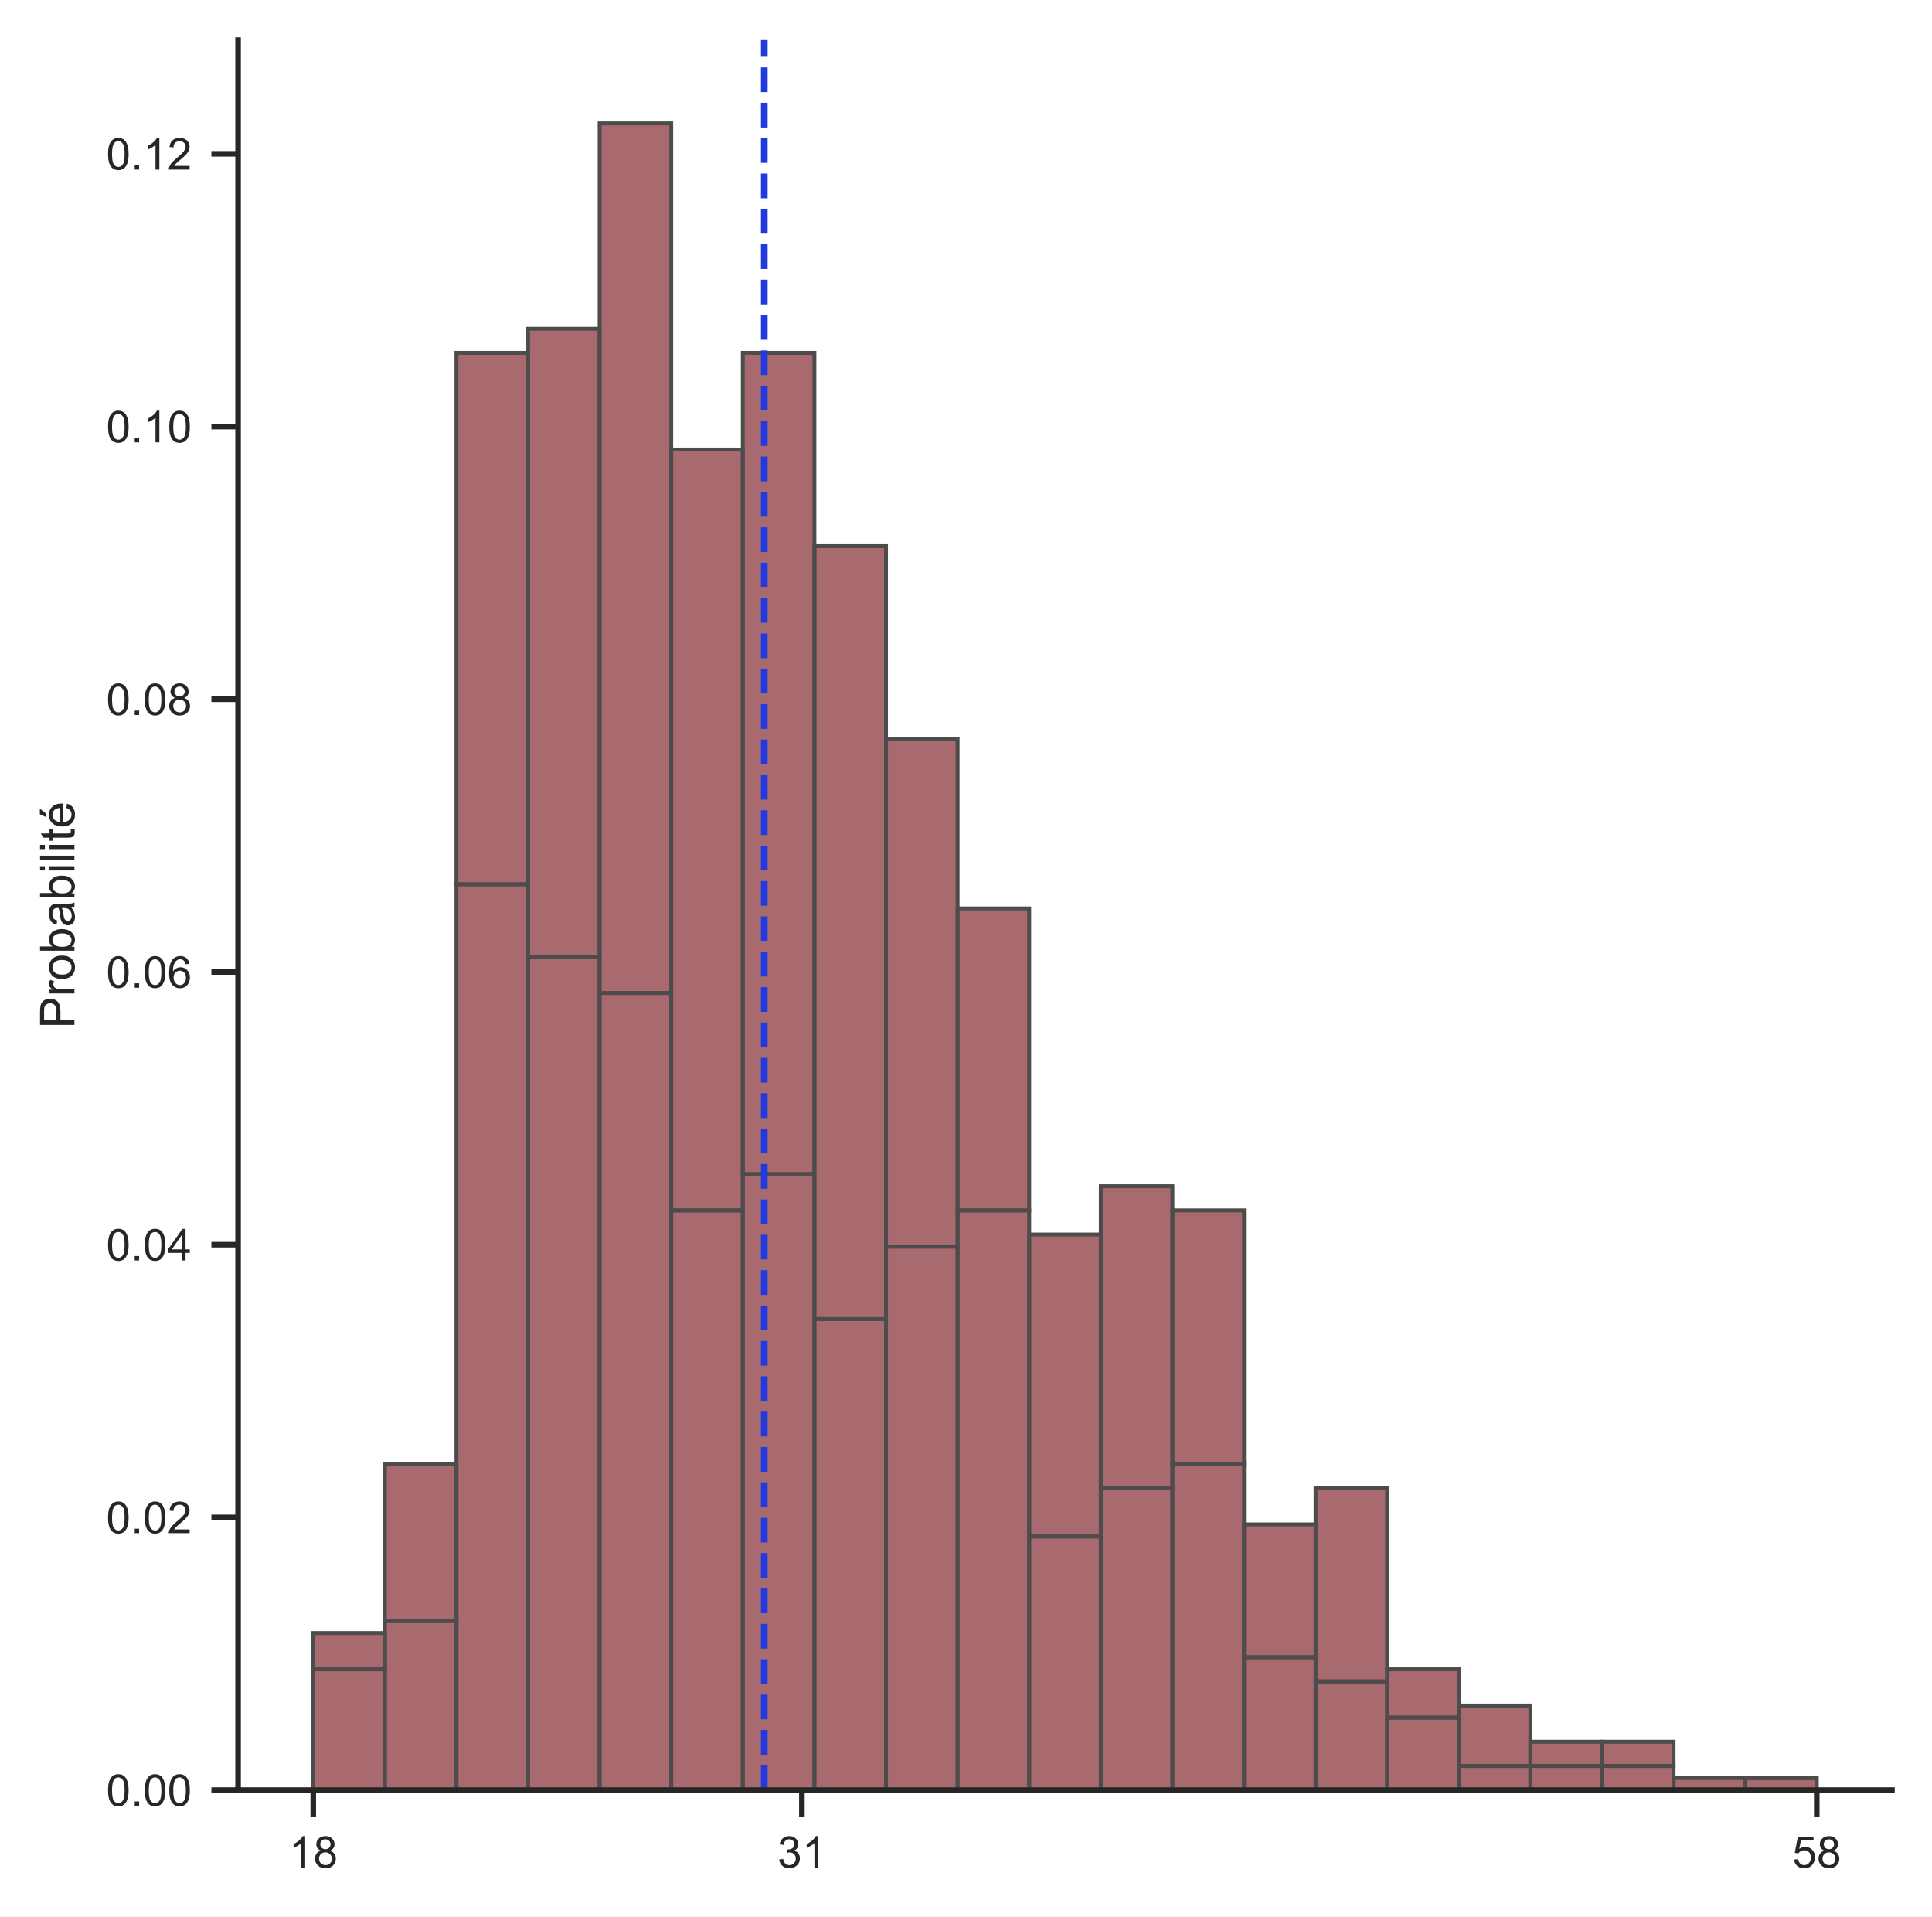
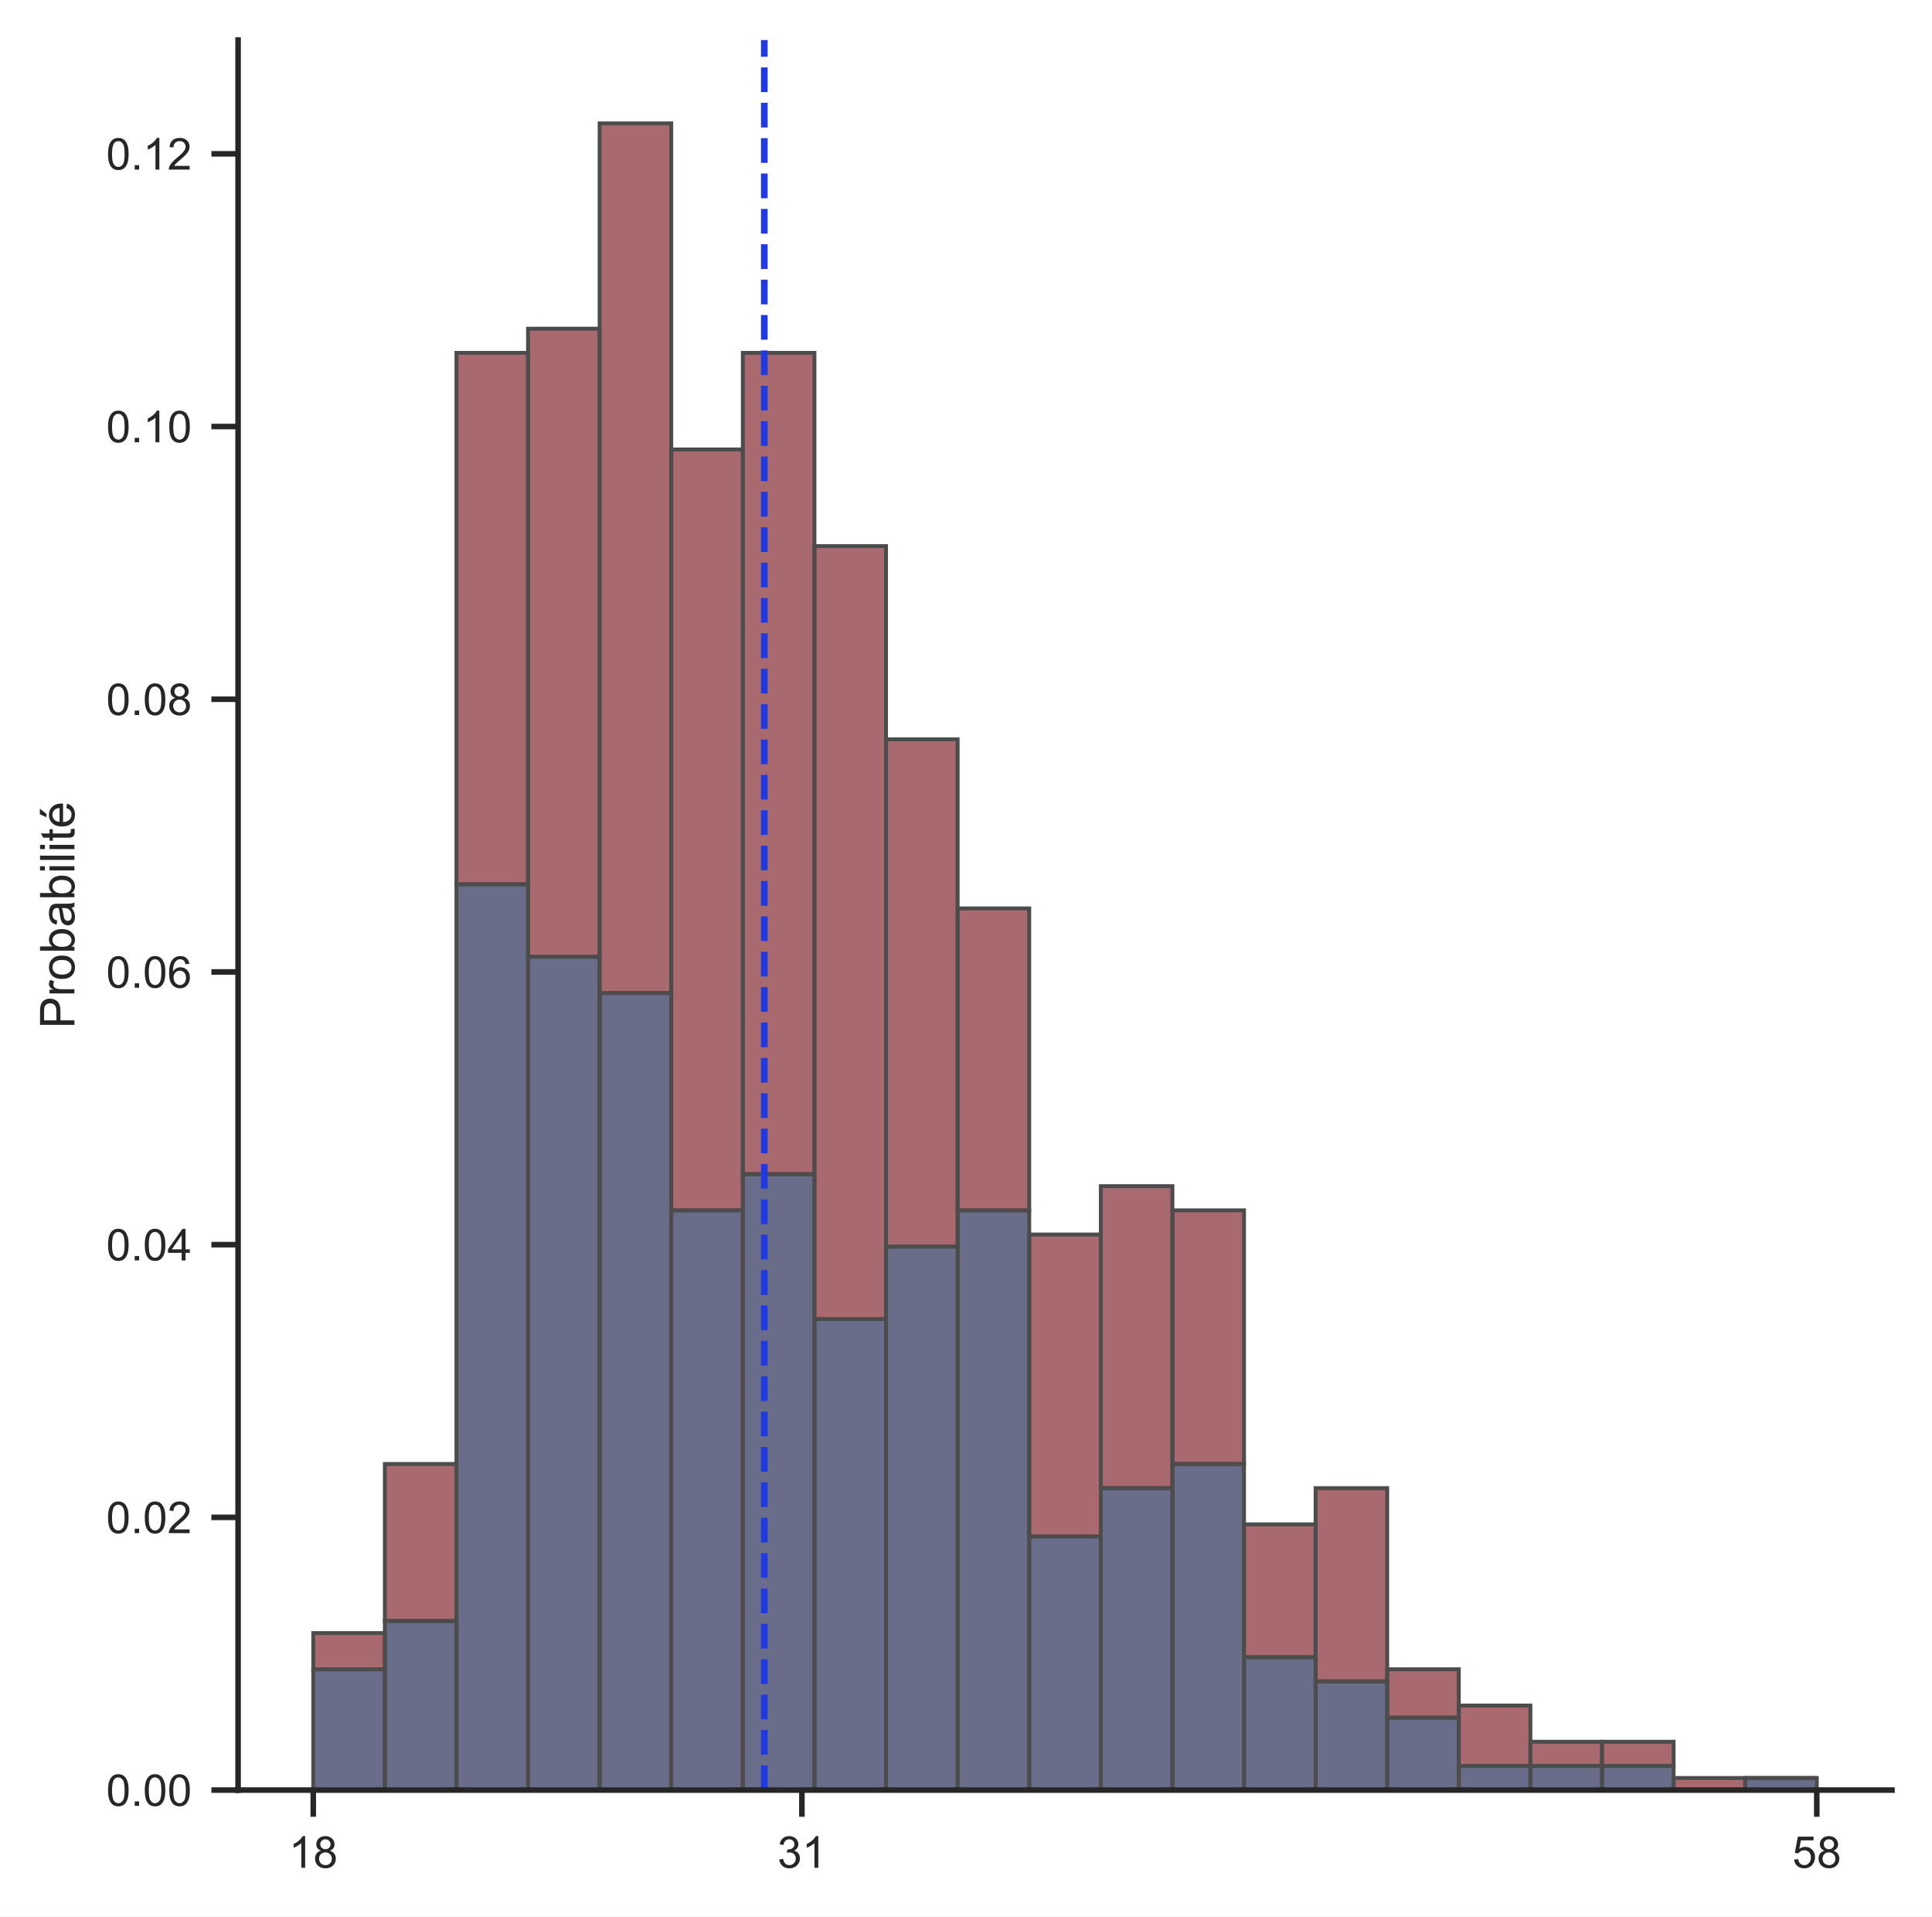
<svg xmlns="http://www.w3.org/2000/svg" xmlns:xlink="http://www.w3.org/1999/xlink" width="347.436pt" height="344.581pt" viewBox="0 0 347.436 344.581" version="1.1">
  <defs>
    <style type="text/css">*{stroke-linejoin: round; stroke-linecap: butt}</style>
  </defs>
  <g id="figure_1">
    <g id="patch_1">
      <path d="M -0 344.581  L 347.436 344.581  L 347.436 0  L -0 0  z " style="fill: #ffffff" />
    </g>
    <g id="axes_1">
      <g id="patch_2">
        <path d="M 42.815 321.838  L 340.236 321.838  L 340.236 7.2  L 42.815 7.2  z " style="fill: #ffffff" />
      </g>
      <g id="matplotlib.axis_1">
        <g id="xtick_1">
          <g id="line2d_1">
            <defs>
-               <path id="macd7c20c45" d="M 0 0  L 0 4.8  " style="stroke: #262626" />
+               <path id="m17c956dc1e" d="M 0 0  L 0 4.8  " style="stroke: #262626" />
            </defs>
            <g>
-               <use xlink:href="#macd7c20c45" x="56.334" y="321.838" style="fill: #262626; stroke: #262626" />
+               <use xlink:href="#m17c956dc1e" x="56.334" y="321.838" style="fill: #262626; stroke: #262626" />
            </g>
          </g>
          <g id="text_1">
            <g style="fill: #262626" transform="translate(51.92951 335.8066) scale(0.0792 -0.0792)">
              <defs>
                <path id="ArialMT-31" d="M 2384 0  L 1822 0  L 1822 3584  Q 1619 3391 1289 3197  Q 959 3003 697 2906  L 697 3450  Q 1169 3672 1522 3987  Q 1875 4303 2022 4600  L 2384 4600  L 2384 0  z " transform="scale(0.015625)" />
                <path id="ArialMT-38" d="M 1131 2484  Q 781 2613 612 2850  Q 444 3088 444 3419  Q 444 3919 803 4259  Q 1163 4600 1759 4600  Q 2359 4600 2725 4251  Q 3091 3903 3091 3403  Q 3091 3084 2923 2848  Q 2756 2613 2416 2484  Q 2838 2347 3058 2040  Q 3278 1734 3278 1309  Q 3278 722 2862 322  Q 2447 -78 1769 -78  Q 1091 -78 675 323  Q 259 725 259 1325  Q 259 1772 486 2073  Q 713 2375 1131 2484  z M 1019 3438  Q 1019 3113 1228 2906  Q 1438 2700 1772 2700  Q 2097 2700 2305 2904  Q 2513 3109 2513 3406  Q 2513 3716 2298 3927  Q 2084 4138 1766 4138  Q 1444 4138 1231 3931  Q 1019 3725 1019 3438  z M 838 1322  Q 838 1081 952 856  Q 1066 631 1291 507  Q 1516 384 1775 384  Q 2178 384 2440 643  Q 2703 903 2703 1303  Q 2703 1709 2433 1975  Q 2163 2241 1756 2241  Q 1359 2241 1098 1978  Q 838 1716 838 1322  z " transform="scale(0.015625)" />
              </defs>
              <use xlink:href="#ArialMT-31" />
              <use xlink:href="#ArialMT-38" x="55.615" />
            </g>
          </g>
        </g>
        <g id="xtick_2">
          <g id="line2d_2">
            <g>
-               <use xlink:href="#macd7c20c45" x="144.208" y="321.838" style="fill: #262626; stroke: #262626" />
+               <use xlink:href="#m17c956dc1e" x="144.208" y="321.838" style="fill: #262626; stroke: #262626" />
            </g>
          </g>
          <g id="text_2">
            <g style="fill: #262626" transform="translate(139.8041 335.8066) scale(0.0792 -0.0792)">
              <defs>
                <path id="ArialMT-33" d="M 269 1209  L 831 1284  Q 928 806 1161 595  Q 1394 384 1728 384  Q 2125 384 2398 659  Q 2672 934 2672 1341  Q 2672 1728 2419 1979  Q 2166 2231 1775 2231  Q 1616 2231 1378 2169  L 1441 2663  Q 1497 2656 1531 2656  Q 1891 2656 2178 2843  Q 2466 3031 2466 3422  Q 2466 3731 2256 3934  Q 2047 4138 1716 4138  Q 1388 4138 1169 3931  Q 950 3725 888 3313  L 325 3413  Q 428 3978 793 4289  Q 1159 4600 1703 4600  Q 2078 4600 2393 4439  Q 2709 4278 2876 4000  Q 3044 3722 3044 3409  Q 3044 3113 2884 2869  Q 2725 2625 2413 2481  Q 2819 2388 3044 2092  Q 3269 1797 3269 1353  Q 3269 753 2831 336  Q 2394 -81 1725 -81  Q 1122 -81 723 278  Q 325 638 269 1209  z " transform="scale(0.015625)" />
              </defs>
              <use xlink:href="#ArialMT-33" />
              <use xlink:href="#ArialMT-31" x="55.615" />
            </g>
          </g>
        </g>
        <g id="xtick_3">
          <g id="line2d_3">
            <g>
-               <use xlink:href="#macd7c20c45" x="326.717" y="321.838" style="fill: #262626; stroke: #262626" />
+               <use xlink:href="#m17c956dc1e" x="326.717" y="321.838" style="fill: #262626; stroke: #262626" />
            </g>
          </g>
          <g id="text_3">
            <g style="fill: #262626" transform="translate(322.3128 335.8066) scale(0.0792 -0.0792)">
              <defs>
                <path id="ArialMT-35" d="M 266 1200  L 856 1250  Q 922 819 1161 601  Q 1400 384 1738 384  Q 2144 384 2425 690  Q 2706 997 2706 1503  Q 2706 1984 2436 2262  Q 2166 2541 1728 2541  Q 1456 2541 1237 2417  Q 1019 2294 894 2097  L 366 2166  L 809 4519  L 3088 4519  L 3088 3981  L 1259 3981  L 1013 2750  Q 1425 3038 1878 3038  Q 2478 3038 2890 2622  Q 3303 2206 3303 1553  Q 3303 931 2941 478  Q 2500 -78 1738 -78  Q 1113 -78 717 272  Q 322 622 266 1200  z " transform="scale(0.015625)" />
              </defs>
              <use xlink:href="#ArialMT-35" />
              <use xlink:href="#ArialMT-38" x="55.615" />
            </g>
          </g>
        </g>
      </g>
      <g id="matplotlib.axis_2">
        <g id="ytick_1">
          <g id="line2d_4">
            <defs>
-               <path id="m1c1322ca8b" d="M 0 0  L -4.8 0  " style="stroke: #262626" />
+               <path id="m55d6d83544" d="M 0 0  L -4.8 0  " style="stroke: #262626" />
            </defs>
            <g>
-               <use xlink:href="#m1c1322ca8b" x="42.815" y="321.838" style="fill: #262626; stroke: #262626" />
+               <use xlink:href="#m55d6d83544" x="42.815" y="321.838" style="fill: #262626; stroke: #262626" />
            </g>
          </g>
          <g id="text_4">
            <g style="fill: #262626" transform="translate(19.10155 324.6721) scale(0.0792 -0.0792)">
              <defs>
                <path id="ArialMT-30" d="M 266 2259  Q 266 3072 433 3567  Q 600 4063 929 4331  Q 1259 4600 1759 4600  Q 2128 4600 2406 4451  Q 2684 4303 2865 4023  Q 3047 3744 3150 3342  Q 3253 2941 3253 2259  Q 3253 1453 3087 958  Q 2922 463 2592 192  Q 2263 -78 1759 -78  Q 1097 -78 719 397  Q 266 969 266 2259  z M 844 2259  Q 844 1131 1108 757  Q 1372 384 1759 384  Q 2147 384 2411 759  Q 2675 1134 2675 2259  Q 2675 3391 2411 3762  Q 2147 4134 1753 4134  Q 1366 4134 1134 3806  Q 844 3388 844 2259  z " transform="scale(0.015625)" />
                <path id="ArialMT-2e" d="M 581 0  L 581 641  L 1222 641  L 1222 0  L 581 0  z " transform="scale(0.015625)" />
              </defs>
              <use xlink:href="#ArialMT-30" />
              <use xlink:href="#ArialMT-2e" x="55.615" />
              <use xlink:href="#ArialMT-30" x="83.398" />
              <use xlink:href="#ArialMT-30" x="139.014" />
            </g>
          </g>
        </g>
        <g id="ytick_2">
          <g id="line2d_5">
            <g>
-               <use xlink:href="#m1c1322ca8b" x="42.815" y="272.807" style="fill: #262626; stroke: #262626" />
+               <use xlink:href="#m55d6d83544" x="42.815" y="272.807" style="fill: #262626; stroke: #262626" />
            </g>
          </g>
          <g id="text_5">
            <g style="fill: #262626" transform="translate(19.10155 275.6416) scale(0.0792 -0.0792)">
              <defs>
                <path id="ArialMT-32" d="M 3222 541  L 3222 0  L 194 0  Q 188 203 259 391  Q 375 700 629 1000  Q 884 1300 1366 1694  Q 2113 2306 2375 2664  Q 2638 3022 2638 3341  Q 2638 3675 2398 3904  Q 2159 4134 1775 4134  Q 1369 4134 1125 3890  Q 881 3647 878 3216  L 300 3275  Q 359 3922 746 4261  Q 1134 4600 1788 4600  Q 2447 4600 2831 4234  Q 3216 3869 3216 3328  Q 3216 3053 3103 2787  Q 2991 2522 2730 2228  Q 2469 1934 1863 1422  Q 1356 997 1212 845  Q 1069 694 975 541  L 3222 541  z " transform="scale(0.015625)" />
              </defs>
              <use xlink:href="#ArialMT-30" />
              <use xlink:href="#ArialMT-2e" x="55.615" />
              <use xlink:href="#ArialMT-30" x="83.398" />
              <use xlink:href="#ArialMT-32" x="139.014" />
            </g>
          </g>
        </g>
        <g id="ytick_3">
          <g id="line2d_6">
            <g>
-               <use xlink:href="#m1c1322ca8b" x="42.815" y="223.777" style="fill: #262626; stroke: #262626" />
+               <use xlink:href="#m55d6d83544" x="42.815" y="223.777" style="fill: #262626; stroke: #262626" />
            </g>
          </g>
          <g id="text_6">
            <g style="fill: #262626" transform="translate(19.10155 226.6111) scale(0.0792 -0.0792)">
              <defs>
                <path id="ArialMT-34" d="M 2069 0  L 2069 1097  L 81 1097  L 81 1613  L 2172 4581  L 2631 4581  L 2631 1613  L 3250 1613  L 3250 1097  L 2631 1097  L 2631 0  L 2069 0  z M 2069 1613  L 2069 3678  L 634 1613  L 2069 1613  z " transform="scale(0.015625)" />
              </defs>
              <use xlink:href="#ArialMT-30" />
              <use xlink:href="#ArialMT-2e" x="55.615" />
              <use xlink:href="#ArialMT-30" x="83.398" />
              <use xlink:href="#ArialMT-34" x="139.014" />
            </g>
          </g>
        </g>
        <g id="ytick_4">
          <g id="line2d_7">
            <g>
-               <use xlink:href="#m1c1322ca8b" x="42.815" y="174.746" style="fill: #262626; stroke: #262626" />
+               <use xlink:href="#m55d6d83544" x="42.815" y="174.746" style="fill: #262626; stroke: #262626" />
            </g>
          </g>
          <g id="text_7">
            <g style="fill: #262626" transform="translate(19.10155 177.5806) scale(0.0792 -0.0792)">
              <defs>
                <path id="ArialMT-36" d="M 3184 3459  L 2625 3416  Q 2550 3747 2413 3897  Q 2184 4138 1850 4138  Q 1581 4138 1378 3988  Q 1113 3794 959 3422  Q 806 3050 800 2363  Q 1003 2672 1297 2822  Q 1591 2972 1913 2972  Q 2475 2972 2870 2558  Q 3266 2144 3266 1488  Q 3266 1056 3080 686  Q 2894 316 2569 119  Q 2244 -78 1831 -78  Q 1128 -78 684 439  Q 241 956 241 2144  Q 241 3472 731 4075  Q 1159 4600 1884 4600  Q 2425 4600 2770 4297  Q 3116 3994 3184 3459  z M 888 1484  Q 888 1194 1011 928  Q 1134 663 1356 523  Q 1578 384 1822 384  Q 2178 384 2434 671  Q 2691 959 2691 1453  Q 2691 1928 2437 2201  Q 2184 2475 1800 2475  Q 1419 2475 1153 2201  Q 888 1928 888 1484  z " transform="scale(0.015625)" />
              </defs>
              <use xlink:href="#ArialMT-30" />
              <use xlink:href="#ArialMT-2e" x="55.615" />
              <use xlink:href="#ArialMT-30" x="83.398" />
              <use xlink:href="#ArialMT-36" x="139.014" />
            </g>
          </g>
        </g>
        <g id="ytick_5">
          <g id="line2d_8">
            <g>
-               <use xlink:href="#m1c1322ca8b" x="42.815" y="125.716" style="fill: #262626; stroke: #262626" />
+               <use xlink:href="#m55d6d83544" x="42.815" y="125.716" style="fill: #262626; stroke: #262626" />
            </g>
          </g>
          <g id="text_8">
            <g style="fill: #262626" transform="translate(19.10155 128.5502) scale(0.0792 -0.0792)">
              <use xlink:href="#ArialMT-30" />
              <use xlink:href="#ArialMT-2e" x="55.615" />
              <use xlink:href="#ArialMT-30" x="83.398" />
              <use xlink:href="#ArialMT-38" x="139.014" />
            </g>
          </g>
        </g>
        <g id="ytick_6">
          <g id="line2d_9">
            <g>
-               <use xlink:href="#m1c1322ca8b" x="42.815" y="76.685" style="fill: #262626; stroke: #262626" />
+               <use xlink:href="#m55d6d83544" x="42.815" y="76.685" style="fill: #262626; stroke: #262626" />
            </g>
          </g>
          <g id="text_9">
            <g style="fill: #262626" transform="translate(19.10155 79.51968) scale(0.0792 -0.0792)">
              <use xlink:href="#ArialMT-30" />
              <use xlink:href="#ArialMT-2e" x="55.615" />
              <use xlink:href="#ArialMT-31" x="83.398" />
              <use xlink:href="#ArialMT-30" x="139.014" />
            </g>
          </g>
        </g>
        <g id="ytick_7">
          <g id="line2d_10">
            <g>
-               <use xlink:href="#m1c1322ca8b" x="42.815" y="27.655" style="fill: #262626; stroke: #262626" />
+               <use xlink:href="#m55d6d83544" x="42.815" y="27.655" style="fill: #262626; stroke: #262626" />
            </g>
          </g>
          <g id="text_10">
            <g style="fill: #262626" transform="translate(19.10155 30.48919) scale(0.0792 -0.0792)">
              <use xlink:href="#ArialMT-30" />
              <use xlink:href="#ArialMT-2e" x="55.615" />
              <use xlink:href="#ArialMT-31" x="83.398" />
              <use xlink:href="#ArialMT-32" x="139.014" />
            </g>
          </g>
        </g>
        <g id="text_11">
          <g style="fill: #262626" transform="translate(13.38435 184.9301) rotate(-90) scale(0.0864 -0.0864)">
            <defs>
              <path id="ArialMT-50" d="M 494 0  L 494 4581  L 2222 4581  Q 2678 4581 2919 4538  Q 3256 4481 3484 4323  Q 3713 4166 3852 3881  Q 3991 3597 3991 3256  Q 3991 2672 3619 2267  Q 3247 1863 2275 1863  L 1100 1863  L 1100 0  L 494 0  z M 1100 2403  L 2284 2403  Q 2872 2403 3119 2622  Q 3366 2841 3366 3238  Q 3366 3525 3220 3729  Q 3075 3934 2838 4000  Q 2684 4041 2272 4041  L 1100 4041  L 1100 2403  z " transform="scale(0.015625)" />
              <path id="ArialMT-72" d="M 416 0  L 416 3319  L 922 3319  L 922 2816  Q 1116 3169 1280 3281  Q 1444 3394 1641 3394  Q 1925 3394 2219 3213  L 2025 2691  Q 1819 2813 1613 2813  Q 1428 2813 1281 2702  Q 1134 2591 1072 2394  Q 978 2094 978 1738  L 978 0  L 416 0  z " transform="scale(0.015625)" />
              <path id="ArialMT-6f" d="M 213 1659  Q 213 2581 725 3025  Q 1153 3394 1769 3394  Q 2453 3394 2887 2945  Q 3322 2497 3322 1706  Q 3322 1066 3130 698  Q 2938 331 2570 128  Q 2203 -75 1769 -75  Q 1072 -75 642 372  Q 213 819 213 1659  z M 791 1659  Q 791 1022 1069 705  Q 1347 388 1769 388  Q 2188 388 2466 706  Q 2744 1025 2744 1678  Q 2744 2294 2464 2611  Q 2184 2928 1769 2928  Q 1347 2928 1069 2612  Q 791 2297 791 1659  z " transform="scale(0.015625)" />
              <path id="ArialMT-62" d="M 941 0  L 419 0  L 419 4581  L 981 4581  L 981 2947  Q 1338 3394 1891 3394  Q 2197 3394 2470 3270  Q 2744 3147 2920 2923  Q 3097 2700 3197 2384  Q 3297 2069 3297 1709  Q 3297 856 2875 390  Q 2453 -75 1863 -75  Q 1275 -75 941 416  L 941 0  z M 934 1684  Q 934 1088 1097 822  Q 1363 388 1816 388  Q 2184 388 2453 708  Q 2722 1028 2722 1663  Q 2722 2313 2464 2622  Q 2206 2931 1841 2931  Q 1472 2931 1203 2611  Q 934 2291 934 1684  z " transform="scale(0.015625)" />
              <path id="ArialMT-61" d="M 2588 409  Q 2275 144 1986 34  Q 1697 -75 1366 -75  Q 819 -75 525 192  Q 231 459 231 875  Q 231 1119 342 1320  Q 453 1522 633 1644  Q 813 1766 1038 1828  Q 1203 1872 1538 1913  Q 2219 1994 2541 2106  Q 2544 2222 2544 2253  Q 2544 2597 2384 2738  Q 2169 2928 1744 2928  Q 1347 2928 1158 2789  Q 969 2650 878 2297  L 328 2372  Q 403 2725 575 2942  Q 747 3159 1072 3276  Q 1397 3394 1825 3394  Q 2250 3394 2515 3294  Q 2781 3194 2906 3042  Q 3031 2891 3081 2659  Q 3109 2516 3109 2141  L 3109 1391  Q 3109 606 3145 398  Q 3181 191 3288 0  L 2700 0  Q 2613 175 2588 409  z M 2541 1666  Q 2234 1541 1622 1453  Q 1275 1403 1131 1340  Q 988 1278 909 1158  Q 831 1038 831 891  Q 831 666 1001 516  Q 1172 366 1500 366  Q 1825 366 2078 508  Q 2331 650 2450 897  Q 2541 1088 2541 1459  L 2541 1666  z " transform="scale(0.015625)" />
              <path id="ArialMT-69" d="M 425 3934  L 425 4581  L 988 4581  L 988 3934  L 425 3934  z M 425 0  L 425 3319  L 988 3319  L 988 0  L 425 0  z " transform="scale(0.015625)" />
              <path id="ArialMT-6c" d="M 409 0  L 409 4581  L 972 4581  L 972 0  L 409 0  z " transform="scale(0.015625)" />
              <path id="ArialMT-74" d="M 1650 503  L 1731 6  Q 1494 -44 1306 -44  Q 1000 -44 831 53  Q 663 150 594 308  Q 525 466 525 972  L 525 2881  L 113 2881  L 113 3319  L 525 3319  L 525 4141  L 1084 4478  L 1084 3319  L 1650 3319  L 1650 2881  L 1084 2881  L 1084 941  Q 1084 700 1114 631  Q 1144 563 1211 522  Q 1278 481 1403 481  Q 1497 481 1650 503  z " transform="scale(0.015625)" />
              <path id="ArialMT-e9" d="M 2694 1069  L 3275 997  Q 3138 488 2766 206  Q 2394 -75 1816 -75  Q 1088 -75 661 373  Q 234 822 234 1631  Q 234 2469 665 2931  Q 1097 3394 1784 3394  Q 2450 3394 2872 2941  Q 3294 2488 3294 1666  Q 3294 1616 3291 1516  L 816 1516  Q 847 969 1125 678  Q 1403 388 1819 388  Q 2128 388 2347 550  Q 2566 713 2694 1069  z M 847 1978  L 2700 1978  Q 2663 2397 2488 2606  Q 2219 2931 1791 2931  Q 1403 2931 1139 2672  Q 875 2413 847 1978  z M 1454 3731  L 1869 4606  L 2607 4606  L 1919 3731  L 1454 3731  z " transform="scale(0.015625)" />
            </defs>
            <use xlink:href="#ArialMT-50" />
            <use xlink:href="#ArialMT-72" x="66.699" />
            <use xlink:href="#ArialMT-6f" x="100" />
            <use xlink:href="#ArialMT-62" x="155.615" />
            <use xlink:href="#ArialMT-61" x="211.23" />
            <use xlink:href="#ArialMT-62" x="266.846" />
            <use xlink:href="#ArialMT-69" x="322.461" />
            <use xlink:href="#ArialMT-6c" x="344.678" />
            <use xlink:href="#ArialMT-69" x="366.895" />
            <use xlink:href="#ArialMT-74" x="389.111" />
            <use xlink:href="#ArialMT-e9" x="416.895" />
          </g>
        </g>
      </g>
      <g id="patch_3">
-         <path d="M 56.334 321.838  L 69.209 321.838  L 69.209 300.123  L 56.334 300.123  z " clip-path="url(#p4346777f79)" style="fill: #8b383f; fill-opacity: 0.75; stroke: #4c4c4c; stroke-width: 0.7; stroke-linejoin: miter" />
+         <path d="M 56.334 321.838  L 69.209 321.838  L 69.209 300.123  L 56.334 300.123  z " clip-path="url(#p392b0dfc26)" style="fill: #373d61; fill-opacity: 0.75; stroke: #4c4c4c; stroke-width: 0.7; stroke-linejoin: miter" />
      </g>
      <g id="patch_4">
-         <path d="M 69.209 321.838  L 82.085 321.838  L 82.085 291.438  L 69.209 291.438  z " clip-path="url(#p4346777f79)" style="fill: #8b383f; fill-opacity: 0.75; stroke: #4c4c4c; stroke-width: 0.7; stroke-linejoin: miter" />
+         <path d="M 69.209 321.838  L 82.085 321.838  L 82.085 291.438  L 69.209 291.438  z " clip-path="url(#p392b0dfc26)" style="fill: #373d61; fill-opacity: 0.75; stroke: #4c4c4c; stroke-width: 0.7; stroke-linejoin: miter" />
      </g>
      <g id="patch_5">
-         <path d="M 82.085 321.838  L 94.96 321.838  L 94.96 158.982  L 82.085 158.982  z " clip-path="url(#p4346777f79)" style="fill: #8b383f; fill-opacity: 0.75; stroke: #4c4c4c; stroke-width: 0.7; stroke-linejoin: miter" />
+         <path d="M 82.085 321.838  L 94.96 321.838  L 94.96 158.982  L 82.085 158.982  z " clip-path="url(#p392b0dfc26)" style="fill: #373d61; fill-opacity: 0.75; stroke: #4c4c4c; stroke-width: 0.7; stroke-linejoin: miter" />
      </g>
      <g id="patch_6">
-         <path d="M 94.96 321.838  L 107.835 321.838  L 107.835 172.01  L 94.96 172.01  z " clip-path="url(#p4346777f79)" style="fill: #8b383f; fill-opacity: 0.75; stroke: #4c4c4c; stroke-width: 0.7; stroke-linejoin: miter" />
+         <path d="M 94.96 321.838  L 107.835 321.838  L 107.835 172.01  L 94.96 172.01  z " clip-path="url(#p392b0dfc26)" style="fill: #373d61; fill-opacity: 0.75; stroke: #4c4c4c; stroke-width: 0.7; stroke-linejoin: miter" />
      </g>
      <g id="patch_7">
-         <path d="M 107.835 321.838  L 120.711 321.838  L 120.711 178.524  L 107.835 178.524  z " clip-path="url(#p4346777f79)" style="fill: #8b383f; fill-opacity: 0.75; stroke: #4c4c4c; stroke-width: 0.7; stroke-linejoin: miter" />
+         <path d="M 107.835 321.838  L 120.711 321.838  L 120.711 178.524  L 107.835 178.524  z " clip-path="url(#p392b0dfc26)" style="fill: #373d61; fill-opacity: 0.75; stroke: #4c4c4c; stroke-width: 0.7; stroke-linejoin: miter" />
      </g>
      <g id="patch_8">
-         <path d="M 120.711 321.838  L 133.586 321.838  L 133.586 217.61  L 120.711 217.61  z " clip-path="url(#p4346777f79)" style="fill: #8b383f; fill-opacity: 0.75; stroke: #4c4c4c; stroke-width: 0.7; stroke-linejoin: miter" />
+         <path d="M 120.711 321.838  L 133.586 321.838  L 133.586 217.61  L 120.711 217.61  z " clip-path="url(#p392b0dfc26)" style="fill: #373d61; fill-opacity: 0.75; stroke: #4c4c4c; stroke-width: 0.7; stroke-linejoin: miter" />
      </g>
      <g id="patch_9">
-         <path d="M 133.586 321.838  L 146.462 321.838  L 146.462 211.096  L 133.586 211.096  z " clip-path="url(#p4346777f79)" style="fill: #8b383f; fill-opacity: 0.75; stroke: #4c4c4c; stroke-width: 0.7; stroke-linejoin: miter" />
+         <path d="M 133.586 321.838  L 146.462 321.838  L 146.462 211.096  L 133.586 211.096  z " clip-path="url(#p392b0dfc26)" style="fill: #373d61; fill-opacity: 0.75; stroke: #4c4c4c; stroke-width: 0.7; stroke-linejoin: miter" />
      </g>
      <g id="patch_10">
-         <path d="M 146.462 321.838  L 159.337 321.838  L 159.337 237.153  L 146.462 237.153  z " clip-path="url(#p4346777f79)" style="fill: #8b383f; fill-opacity: 0.75; stroke: #4c4c4c; stroke-width: 0.7; stroke-linejoin: miter" />
+         <path d="M 146.462 321.838  L 159.337 321.838  L 159.337 237.153  L 146.462 237.153  z " clip-path="url(#p392b0dfc26)" style="fill: #373d61; fill-opacity: 0.75; stroke: #4c4c4c; stroke-width: 0.7; stroke-linejoin: miter" />
      </g>
      <g id="patch_11">
-         <path d="M 159.337 321.838  L 172.212 321.838  L 172.212 224.124  L 159.337 224.124  z " clip-path="url(#p4346777f79)" style="fill: #8b383f; fill-opacity: 0.75; stroke: #4c4c4c; stroke-width: 0.7; stroke-linejoin: miter" />
+         <path d="M 159.337 321.838  L 172.212 321.838  L 172.212 224.124  L 159.337 224.124  z " clip-path="url(#p392b0dfc26)" style="fill: #373d61; fill-opacity: 0.75; stroke: #4c4c4c; stroke-width: 0.7; stroke-linejoin: miter" />
      </g>
      <g id="patch_12">
-         <path d="M 172.212 321.838  L 185.088 321.838  L 185.088 217.61  L 172.212 217.61  z " clip-path="url(#p4346777f79)" style="fill: #8b383f; fill-opacity: 0.75; stroke: #4c4c4c; stroke-width: 0.7; stroke-linejoin: miter" />
+         <path d="M 172.212 321.838  L 185.088 321.838  L 185.088 217.61  L 172.212 217.61  z " clip-path="url(#p392b0dfc26)" style="fill: #373d61; fill-opacity: 0.75; stroke: #4c4c4c; stroke-width: 0.7; stroke-linejoin: miter" />
      </g>
      <g id="patch_13">
-         <path d="M 185.088 321.838  L 197.963 321.838  L 197.963 276.238  L 185.088 276.238  z " clip-path="url(#p4346777f79)" style="fill: #8b383f; fill-opacity: 0.75; stroke: #4c4c4c; stroke-width: 0.7; stroke-linejoin: miter" />
+         <path d="M 185.088 321.838  L 197.963 321.838  L 197.963 276.238  L 185.088 276.238  z " clip-path="url(#p392b0dfc26)" style="fill: #373d61; fill-opacity: 0.75; stroke: #4c4c4c; stroke-width: 0.7; stroke-linejoin: miter" />
      </g>
      <g id="patch_14">
-         <path d="M 197.963 321.838  L 210.838 321.838  L 210.838 267.552  L 197.963 267.552  z " clip-path="url(#p4346777f79)" style="fill: #8b383f; fill-opacity: 0.75; stroke: #4c4c4c; stroke-width: 0.7; stroke-linejoin: miter" />
+         <path d="M 197.963 321.838  L 210.838 321.838  L 210.838 267.552  L 197.963 267.552  z " clip-path="url(#p392b0dfc26)" style="fill: #373d61; fill-opacity: 0.75; stroke: #4c4c4c; stroke-width: 0.7; stroke-linejoin: miter" />
      </g>
      <g id="patch_15">
-         <path d="M 210.838 321.838  L 223.714 321.838  L 223.714 263.209  L 210.838 263.209  z " clip-path="url(#p4346777f79)" style="fill: #8b383f; fill-opacity: 0.75; stroke: #4c4c4c; stroke-width: 0.7; stroke-linejoin: miter" />
+         <path d="M 210.838 321.838  L 223.714 321.838  L 223.714 263.209  L 210.838 263.209  z " clip-path="url(#p392b0dfc26)" style="fill: #373d61; fill-opacity: 0.75; stroke: #4c4c4c; stroke-width: 0.7; stroke-linejoin: miter" />
      </g>
      <g id="patch_16">
-         <path d="M 223.714 321.838  L 236.589 321.838  L 236.589 297.952  L 223.714 297.952  z " clip-path="url(#p4346777f79)" style="fill: #8b383f; fill-opacity: 0.75; stroke: #4c4c4c; stroke-width: 0.7; stroke-linejoin: miter" />
+         <path d="M 223.714 321.838  L 236.589 321.838  L 236.589 297.952  L 223.714 297.952  z " clip-path="url(#p392b0dfc26)" style="fill: #373d61; fill-opacity: 0.75; stroke: #4c4c4c; stroke-width: 0.7; stroke-linejoin: miter" />
      </g>
      <g id="patch_17">
-         <path d="M 236.589 321.838  L 249.465 321.838  L 249.465 302.295  L 236.589 302.295  z " clip-path="url(#p4346777f79)" style="fill: #8b383f; fill-opacity: 0.75; stroke: #4c4c4c; stroke-width: 0.7; stroke-linejoin: miter" />
+         <path d="M 236.589 321.838  L 249.465 321.838  L 249.465 302.295  L 236.589 302.295  z " clip-path="url(#p392b0dfc26)" style="fill: #373d61; fill-opacity: 0.75; stroke: #4c4c4c; stroke-width: 0.7; stroke-linejoin: miter" />
      </g>
      <g id="patch_18">
-         <path d="M 249.465 321.838  L 262.34 321.838  L 262.34 308.809  L 249.465 308.809  z " clip-path="url(#p4346777f79)" style="fill: #8b383f; fill-opacity: 0.75; stroke: #4c4c4c; stroke-width: 0.7; stroke-linejoin: miter" />
+         <path d="M 249.465 321.838  L 262.34 321.838  L 262.34 308.809  L 249.465 308.809  z " clip-path="url(#p392b0dfc26)" style="fill: #373d61; fill-opacity: 0.75; stroke: #4c4c4c; stroke-width: 0.7; stroke-linejoin: miter" />
      </g>
      <g id="patch_19">
-         <path d="M 262.34 321.838  L 275.215 321.838  L 275.215 317.495  L 262.34 317.495  z " clip-path="url(#p4346777f79)" style="fill: #8b383f; fill-opacity: 0.75; stroke: #4c4c4c; stroke-width: 0.7; stroke-linejoin: miter" />
+         <path d="M 262.34 321.838  L 275.215 321.838  L 275.215 317.495  L 262.34 317.495  z " clip-path="url(#p392b0dfc26)" style="fill: #373d61; fill-opacity: 0.75; stroke: #4c4c4c; stroke-width: 0.7; stroke-linejoin: miter" />
      </g>
      <g id="patch_20">
-         <path d="M 275.215 321.838  L 288.091 321.838  L 288.091 317.495  L 275.215 317.495  z " clip-path="url(#p4346777f79)" style="fill: #8b383f; fill-opacity: 0.75; stroke: #4c4c4c; stroke-width: 0.7; stroke-linejoin: miter" />
+         <path d="M 275.215 321.838  L 288.091 321.838  L 288.091 317.495  L 275.215 317.495  z " clip-path="url(#p392b0dfc26)" style="fill: #373d61; fill-opacity: 0.75; stroke: #4c4c4c; stroke-width: 0.7; stroke-linejoin: miter" />
      </g>
      <g id="patch_21">
-         <path d="M 288.091 321.838  L 300.966 321.838  L 300.966 317.495  L 288.091 317.495  z " clip-path="url(#p4346777f79)" style="fill: #8b383f; fill-opacity: 0.75; stroke: #4c4c4c; stroke-width: 0.7; stroke-linejoin: miter" />
+         <path d="M 288.091 321.838  L 300.966 321.838  L 300.966 317.495  L 288.091 317.495  z " clip-path="url(#p392b0dfc26)" style="fill: #373d61; fill-opacity: 0.75; stroke: #4c4c4c; stroke-width: 0.7; stroke-linejoin: miter" />
      </g>
      <g id="patch_22">
-         <path d="M 300.966 321.838  L 313.842 321.838  L 313.842 321.838  L 300.966 321.838  z " clip-path="url(#p4346777f79)" style="fill: #8b383f; fill-opacity: 0.75; stroke: #4c4c4c; stroke-width: 0.7; stroke-linejoin: miter" />
+         <path d="M 300.966 321.838  L 313.842 321.838  L 313.842 321.838  L 300.966 321.838  z " clip-path="url(#p392b0dfc26)" style="fill: #373d61; fill-opacity: 0.75; stroke: #4c4c4c; stroke-width: 0.7; stroke-linejoin: miter" />
      </g>
      <g id="patch_23">
-         <path d="M 313.842 321.838  L 326.717 321.838  L 326.717 319.666  L 313.842 319.666  z " clip-path="url(#p4346777f79)" style="fill: #8b383f; fill-opacity: 0.75; stroke: #4c4c4c; stroke-width: 0.7; stroke-linejoin: miter" />
+         <path d="M 313.842 321.838  L 326.717 321.838  L 326.717 319.666  L 313.842 319.666  z " clip-path="url(#p392b0dfc26)" style="fill: #373d61; fill-opacity: 0.75; stroke: #4c4c4c; stroke-width: 0.7; stroke-linejoin: miter" />
      </g>
      <g id="patch_24">
-         <path d="M 56.334 300.123  L 69.209 300.123  L 69.209 293.609  L 56.334 293.609  z " clip-path="url(#p4346777f79)" style="fill: #8b383f; fill-opacity: 0.75; stroke: #4c4c4c; stroke-width: 0.7; stroke-linejoin: miter" />
+         <path d="M 56.334 300.123  L 69.209 300.123  L 69.209 293.609  L 56.334 293.609  z " clip-path="url(#p392b0dfc26)" style="fill: #8b383f; fill-opacity: 0.75; stroke: #4c4c4c; stroke-width: 0.7; stroke-linejoin: miter" />
      </g>
      <g id="patch_25">
-         <path d="M 69.209 291.438  L 82.085 291.438  L 82.085 263.209  L 69.209 263.209  z " clip-path="url(#p4346777f79)" style="fill: #8b383f; fill-opacity: 0.75; stroke: #4c4c4c; stroke-width: 0.7; stroke-linejoin: miter" />
+         <path d="M 69.209 291.438  L 82.085 291.438  L 82.085 263.209  L 69.209 263.209  z " clip-path="url(#p392b0dfc26)" style="fill: #8b383f; fill-opacity: 0.75; stroke: #4c4c4c; stroke-width: 0.7; stroke-linejoin: miter" />
      </g>
      <g id="patch_26">
-         <path d="M 82.085 158.982  L 94.96 158.982  L 94.96 63.44  L 82.085 63.44  z " clip-path="url(#p4346777f79)" style="fill: #8b383f; fill-opacity: 0.75; stroke: #4c4c4c; stroke-width: 0.7; stroke-linejoin: miter" />
+         <path d="M 82.085 158.982  L 94.96 158.982  L 94.96 63.44  L 82.085 63.44  z " clip-path="url(#p392b0dfc26)" style="fill: #8b383f; fill-opacity: 0.75; stroke: #4c4c4c; stroke-width: 0.7; stroke-linejoin: miter" />
      </g>
      <g id="patch_27">
-         <path d="M 94.96 172.01  L 107.835 172.01  L 107.835 59.097  L 94.96 59.097  z " clip-path="url(#p4346777f79)" style="fill: #8b383f; fill-opacity: 0.75; stroke: #4c4c4c; stroke-width: 0.7; stroke-linejoin: miter" />
+         <path d="M 94.96 172.01  L 107.835 172.01  L 107.835 59.097  L 94.96 59.097  z " clip-path="url(#p392b0dfc26)" style="fill: #8b383f; fill-opacity: 0.75; stroke: #4c4c4c; stroke-width: 0.7; stroke-linejoin: miter" />
      </g>
      <g id="patch_28">
-         <path d="M 107.835 178.524  L 120.711 178.524  L 120.711 22.183  L 107.835 22.183  z " clip-path="url(#p4346777f79)" style="fill: #8b383f; fill-opacity: 0.75; stroke: #4c4c4c; stroke-width: 0.7; stroke-linejoin: miter" />
+         <path d="M 107.835 178.524  L 120.711 178.524  L 120.711 22.183  L 107.835 22.183  z " clip-path="url(#p392b0dfc26)" style="fill: #8b383f; fill-opacity: 0.75; stroke: #4c4c4c; stroke-width: 0.7; stroke-linejoin: miter" />
      </g>
      <g id="patch_29">
-         <path d="M 120.711 217.61  L 133.586 217.61  L 133.586 80.811  L 120.711 80.811  z " clip-path="url(#p4346777f79)" style="fill: #8b383f; fill-opacity: 0.75; stroke: #4c4c4c; stroke-width: 0.7; stroke-linejoin: miter" />
+         <path d="M 120.711 217.61  L 133.586 217.61  L 133.586 80.811  L 120.711 80.811  z " clip-path="url(#p392b0dfc26)" style="fill: #8b383f; fill-opacity: 0.75; stroke: #4c4c4c; stroke-width: 0.7; stroke-linejoin: miter" />
      </g>
      <g id="patch_30">
-         <path d="M 133.586 211.096  L 146.462 211.096  L 146.462 63.44  L 133.586 63.44  z " clip-path="url(#p4346777f79)" style="fill: #8b383f; fill-opacity: 0.75; stroke: #4c4c4c; stroke-width: 0.7; stroke-linejoin: miter" />
+         <path d="M 133.586 211.096  L 146.462 211.096  L 146.462 63.44  L 133.586 63.44  z " clip-path="url(#p392b0dfc26)" style="fill: #8b383f; fill-opacity: 0.75; stroke: #4c4c4c; stroke-width: 0.7; stroke-linejoin: miter" />
      </g>
      <g id="patch_31">
-         <path d="M 146.462 237.153  L 159.337 237.153  L 159.337 98.182  L 146.462 98.182  z " clip-path="url(#p4346777f79)" style="fill: #8b383f; fill-opacity: 0.75; stroke: #4c4c4c; stroke-width: 0.7; stroke-linejoin: miter" />
+         <path d="M 146.462 237.153  L 159.337 237.153  L 159.337 98.182  L 146.462 98.182  z " clip-path="url(#p392b0dfc26)" style="fill: #8b383f; fill-opacity: 0.75; stroke: #4c4c4c; stroke-width: 0.7; stroke-linejoin: miter" />
      </g>
      <g id="patch_32">
-         <path d="M 159.337 224.124  L 172.212 224.124  L 172.212 132.925  L 159.337 132.925  z " clip-path="url(#p4346777f79)" style="fill: #8b383f; fill-opacity: 0.75; stroke: #4c4c4c; stroke-width: 0.7; stroke-linejoin: miter" />
+         <path d="M 159.337 224.124  L 172.212 224.124  L 172.212 132.925  L 159.337 132.925  z " clip-path="url(#p392b0dfc26)" style="fill: #8b383f; fill-opacity: 0.75; stroke: #4c4c4c; stroke-width: 0.7; stroke-linejoin: miter" />
      </g>
      <g id="patch_33">
-         <path d="M 172.212 217.61  L 185.088 217.61  L 185.088 163.325  L 172.212 163.325  z " clip-path="url(#p4346777f79)" style="fill: #8b383f; fill-opacity: 0.75; stroke: #4c4c4c; stroke-width: 0.7; stroke-linejoin: miter" />
+         <path d="M 172.212 217.61  L 185.088 217.61  L 185.088 163.325  L 172.212 163.325  z " clip-path="url(#p392b0dfc26)" style="fill: #8b383f; fill-opacity: 0.75; stroke: #4c4c4c; stroke-width: 0.7; stroke-linejoin: miter" />
      </g>
      <g id="patch_34">
-         <path d="M 185.088 276.238  L 197.963 276.238  L 197.963 221.953  L 185.088 221.953  z " clip-path="url(#p4346777f79)" style="fill: #8b383f; fill-opacity: 0.75; stroke: #4c4c4c; stroke-width: 0.7; stroke-linejoin: miter" />
+         <path d="M 185.088 276.238  L 197.963 276.238  L 197.963 221.953  L 185.088 221.953  z " clip-path="url(#p392b0dfc26)" style="fill: #8b383f; fill-opacity: 0.75; stroke: #4c4c4c; stroke-width: 0.7; stroke-linejoin: miter" />
      </g>
      <g id="patch_35">
-         <path d="M 197.963 267.552  L 210.838 267.552  L 210.838 213.267  L 197.963 213.267  z " clip-path="url(#p4346777f79)" style="fill: #8b383f; fill-opacity: 0.75; stroke: #4c4c4c; stroke-width: 0.7; stroke-linejoin: miter" />
+         <path d="M 197.963 267.552  L 210.838 267.552  L 210.838 213.267  L 197.963 213.267  z " clip-path="url(#p392b0dfc26)" style="fill: #8b383f; fill-opacity: 0.75; stroke: #4c4c4c; stroke-width: 0.7; stroke-linejoin: miter" />
      </g>
      <g id="patch_36">
-         <path d="M 210.838 263.209  L 223.714 263.209  L 223.714 217.61  L 210.838 217.61  z " clip-path="url(#p4346777f79)" style="fill: #8b383f; fill-opacity: 0.75; stroke: #4c4c4c; stroke-width: 0.7; stroke-linejoin: miter" />
+         <path d="M 210.838 263.209  L 223.714 263.209  L 223.714 217.61  L 210.838 217.61  z " clip-path="url(#p392b0dfc26)" style="fill: #8b383f; fill-opacity: 0.75; stroke: #4c4c4c; stroke-width: 0.7; stroke-linejoin: miter" />
      </g>
      <g id="patch_37">
-         <path d="M 223.714 297.952  L 236.589 297.952  L 236.589 274.067  L 223.714 274.067  z " clip-path="url(#p4346777f79)" style="fill: #8b383f; fill-opacity: 0.75; stroke: #4c4c4c; stroke-width: 0.7; stroke-linejoin: miter" />
+         <path d="M 223.714 297.952  L 236.589 297.952  L 236.589 274.067  L 223.714 274.067  z " clip-path="url(#p392b0dfc26)" style="fill: #8b383f; fill-opacity: 0.75; stroke: #4c4c4c; stroke-width: 0.7; stroke-linejoin: miter" />
      </g>
      <g id="patch_38">
-         <path d="M 236.589 302.295  L 249.465 302.295  L 249.465 267.552  L 236.589 267.552  z " clip-path="url(#p4346777f79)" style="fill: #8b383f; fill-opacity: 0.75; stroke: #4c4c4c; stroke-width: 0.7; stroke-linejoin: miter" />
+         <path d="M 236.589 302.295  L 249.465 302.295  L 249.465 267.552  L 236.589 267.552  z " clip-path="url(#p392b0dfc26)" style="fill: #8b383f; fill-opacity: 0.75; stroke: #4c4c4c; stroke-width: 0.7; stroke-linejoin: miter" />
      </g>
      <g id="patch_39">
-         <path d="M 249.465 308.809  L 262.34 308.809  L 262.34 300.123  L 249.465 300.123  z " clip-path="url(#p4346777f79)" style="fill: #8b383f; fill-opacity: 0.75; stroke: #4c4c4c; stroke-width: 0.7; stroke-linejoin: miter" />
+         <path d="M 249.465 308.809  L 262.34 308.809  L 262.34 300.123  L 249.465 300.123  z " clip-path="url(#p392b0dfc26)" style="fill: #8b383f; fill-opacity: 0.75; stroke: #4c4c4c; stroke-width: 0.7; stroke-linejoin: miter" />
      </g>
      <g id="patch_40">
-         <path d="M 262.34 317.495  L 275.215 317.495  L 275.215 306.638  L 262.34 306.638  z " clip-path="url(#p4346777f79)" style="fill: #8b383f; fill-opacity: 0.75; stroke: #4c4c4c; stroke-width: 0.7; stroke-linejoin: miter" />
+         <path d="M 262.34 317.495  L 275.215 317.495  L 275.215 306.638  L 262.34 306.638  z " clip-path="url(#p392b0dfc26)" style="fill: #8b383f; fill-opacity: 0.75; stroke: #4c4c4c; stroke-width: 0.7; stroke-linejoin: miter" />
      </g>
      <g id="patch_41">
-         <path d="M 275.215 317.495  L 288.091 317.495  L 288.091 313.152  L 275.215 313.152  z " clip-path="url(#p4346777f79)" style="fill: #8b383f; fill-opacity: 0.75; stroke: #4c4c4c; stroke-width: 0.7; stroke-linejoin: miter" />
+         <path d="M 275.215 317.495  L 288.091 317.495  L 288.091 313.152  L 275.215 313.152  z " clip-path="url(#p392b0dfc26)" style="fill: #8b383f; fill-opacity: 0.75; stroke: #4c4c4c; stroke-width: 0.7; stroke-linejoin: miter" />
      </g>
      <g id="patch_42">
-         <path d="M 288.091 317.495  L 300.966 317.495  L 300.966 313.152  L 288.091 313.152  z " clip-path="url(#p4346777f79)" style="fill: #8b383f; fill-opacity: 0.75; stroke: #4c4c4c; stroke-width: 0.7; stroke-linejoin: miter" />
+         <path d="M 288.091 317.495  L 300.966 317.495  L 300.966 313.152  L 288.091 313.152  z " clip-path="url(#p392b0dfc26)" style="fill: #8b383f; fill-opacity: 0.75; stroke: #4c4c4c; stroke-width: 0.7; stroke-linejoin: miter" />
      </g>
      <g id="patch_43">
-         <path d="M 300.966 321.838  L 313.842 321.838  L 313.842 319.666  L 300.966 319.666  z " clip-path="url(#p4346777f79)" style="fill: #8b383f; fill-opacity: 0.75; stroke: #4c4c4c; stroke-width: 0.7; stroke-linejoin: miter" />
+         <path d="M 300.966 321.838  L 313.842 321.838  L 313.842 319.666  L 300.966 319.666  z " clip-path="url(#p392b0dfc26)" style="fill: #8b383f; fill-opacity: 0.75; stroke: #4c4c4c; stroke-width: 0.7; stroke-linejoin: miter" />
      </g>
      <g id="patch_44">
-         <path d="M 313.842 319.666  L 326.717 319.666  L 326.717 319.666  L 313.842 319.666  z " clip-path="url(#p4346777f79)" style="fill: #8b383f; fill-opacity: 0.75; stroke: #4c4c4c; stroke-width: 0.7; stroke-linejoin: miter" />
+         <path d="M 313.842 319.666  L 326.717 319.666  L 326.717 319.666  L 313.842 319.666  z " clip-path="url(#p392b0dfc26)" style="fill: #8b383f; fill-opacity: 0.75; stroke: #4c4c4c; stroke-width: 0.7; stroke-linejoin: miter" />
      </g>
      <g id="line2d_11">
-         <path d="M 137.449 321.838  L 137.449 7.2  " clip-path="url(#p4346777f79)" style="fill: none; stroke-dasharray: 4.44,1.92; stroke-dashoffset: 0; stroke: #203ae0; stroke-width: 1.2" />
+         <path d="M 137.449 321.838  L 137.449 7.2  " clip-path="url(#p392b0dfc26)" style="fill: none; stroke-dasharray: 4.44,1.92; stroke-dashoffset: 0; stroke: #203ae0; stroke-width: 1.2" />
      </g>
      <g id="patch_45">
        <path d="M 42.815 321.838  L 42.815 7.2  " style="fill: none; stroke: #262626; stroke-linejoin: miter; stroke-linecap: square" />
      </g>
      <g id="patch_46">
        <path d="M 42.815 321.838  L 340.236 321.838  " style="fill: none; stroke: #262626; stroke-linejoin: miter; stroke-linecap: square" />
      </g>
    </g>
  </g>
  <defs>
-     <clipPath id="p4346777f79">
+     <clipPath id="p392b0dfc26">
      <rect x="42.815" y="7.2" width="297.422" height="314.638" />
    </clipPath>
  </defs>
</svg>
